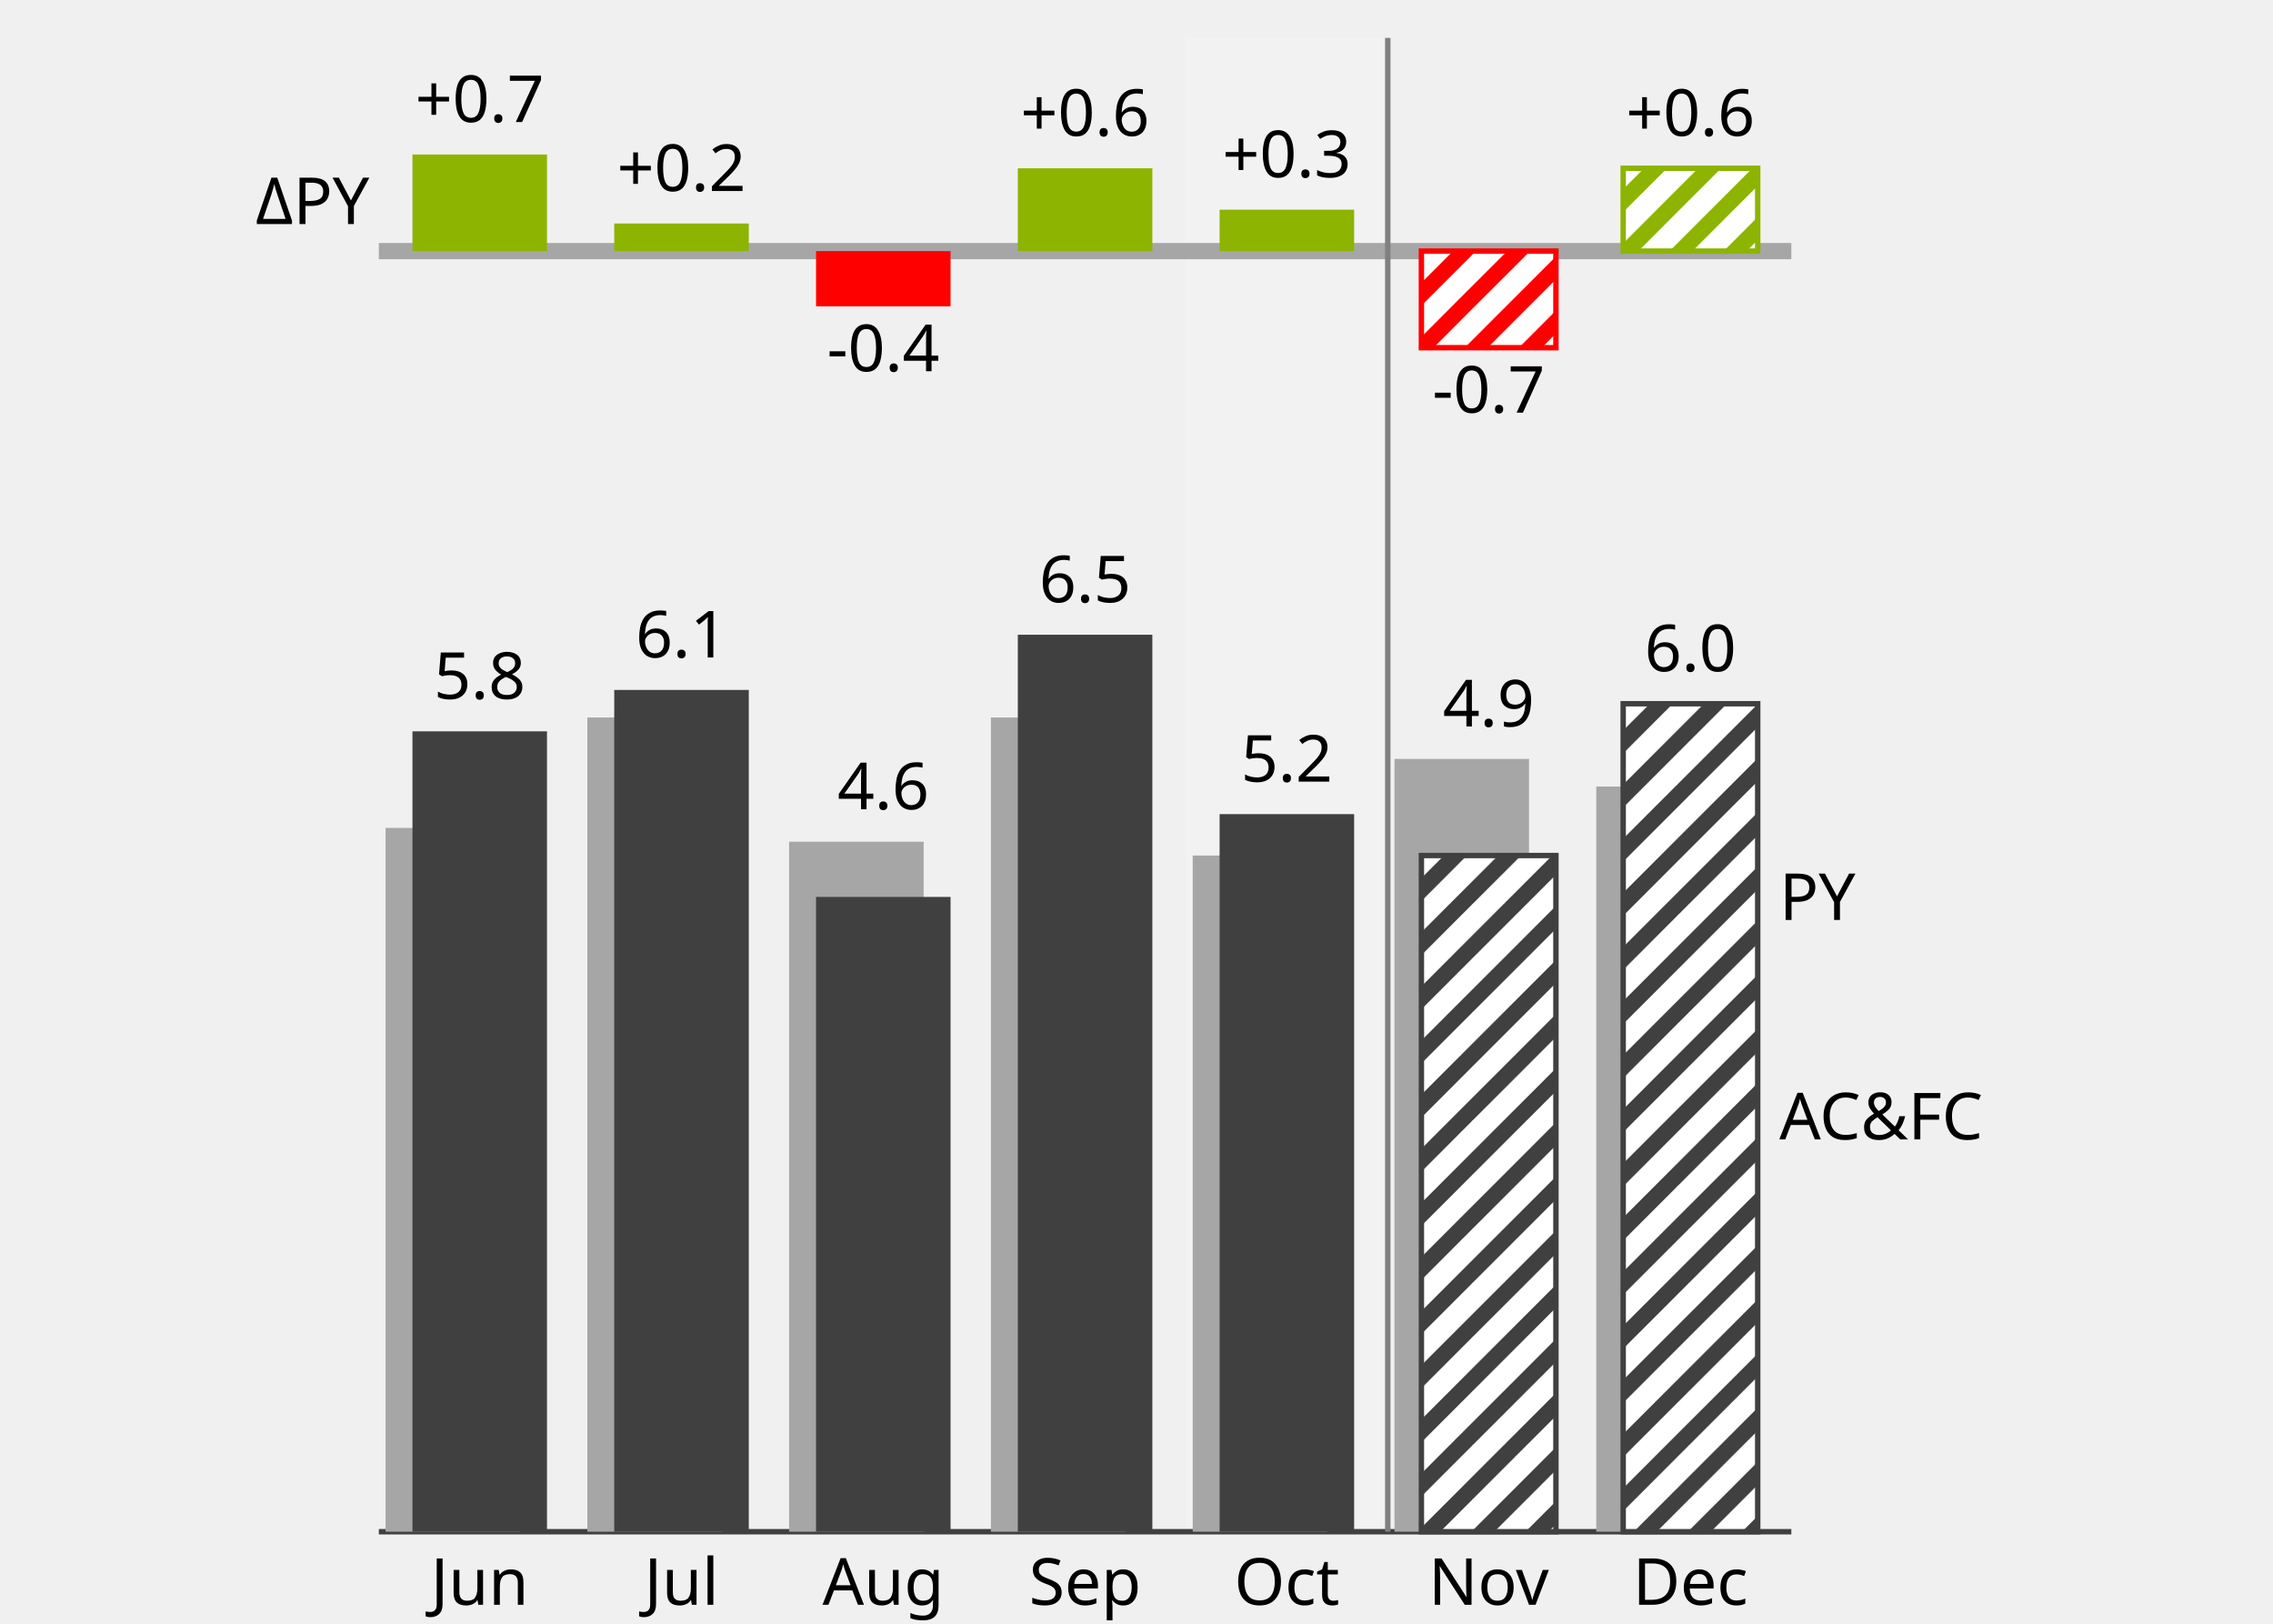
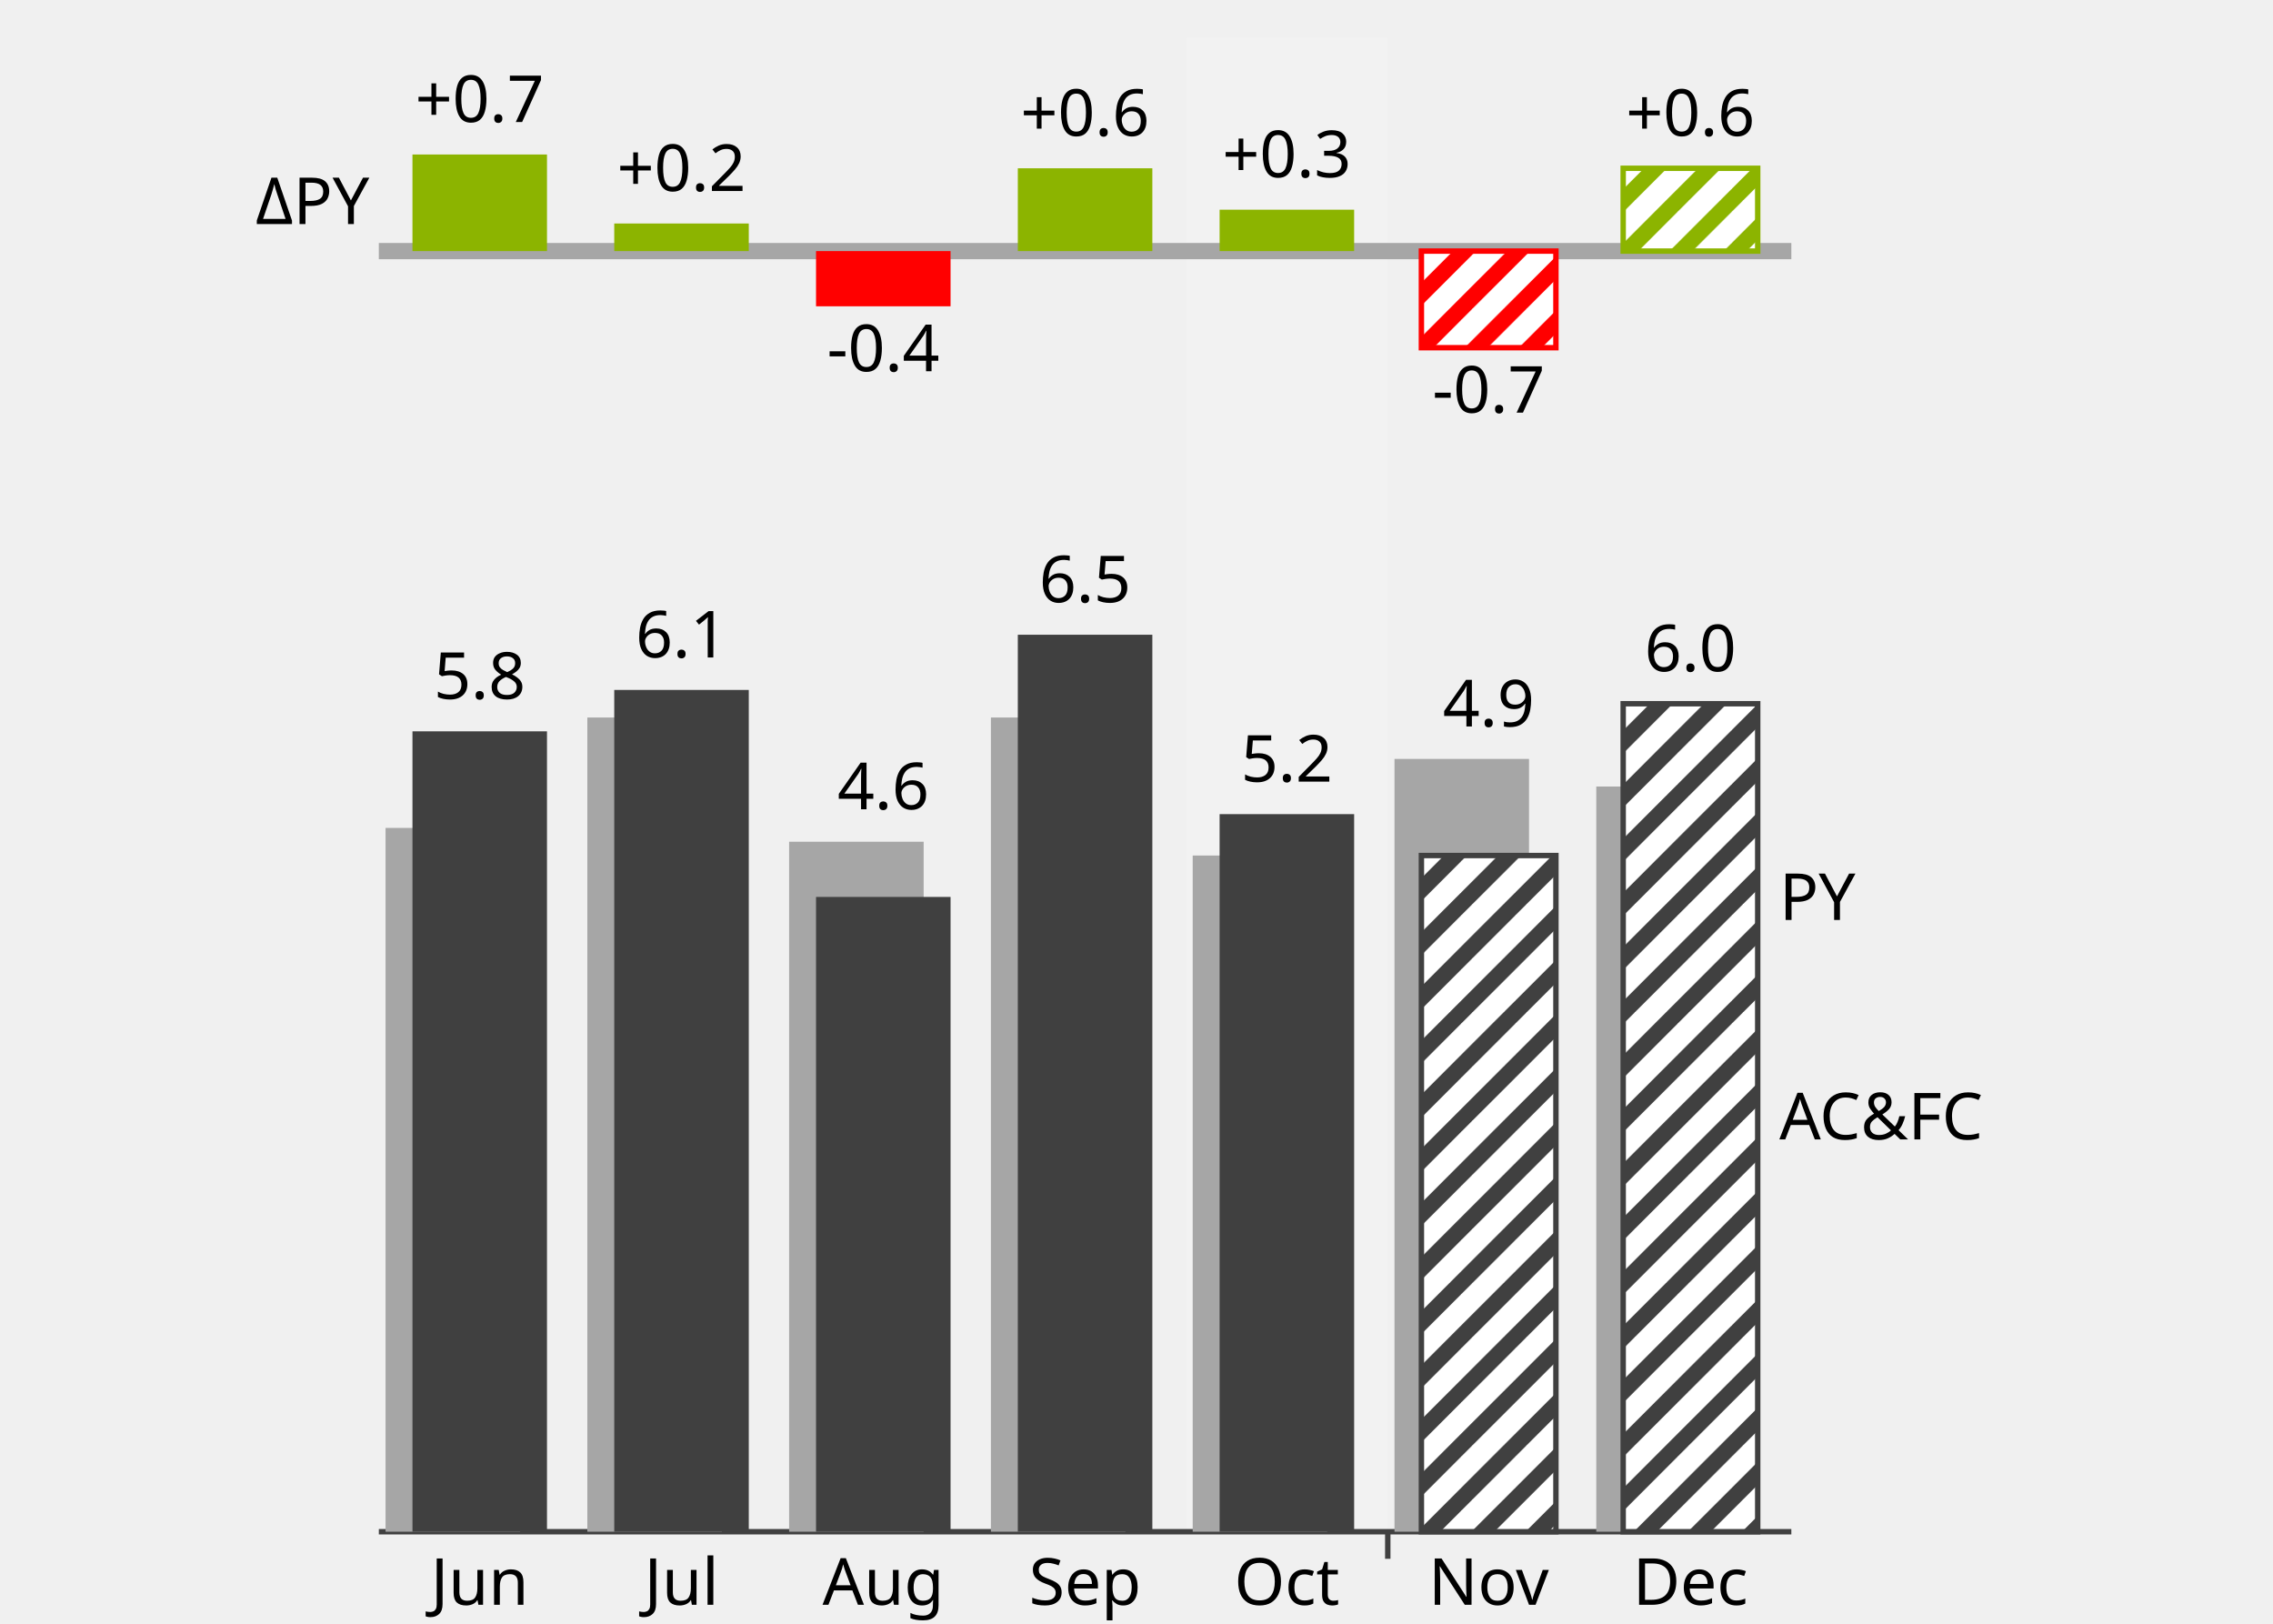
<svg xmlns="http://www.w3.org/2000/svg" version="1.1" class="marks" width="420" height="300" viewBox="0 0 420 300">
  <defs>
    <pattern id="pp-diagonal-stripe-3-404040-FFFFFF" patternUnits="userSpaceOnUse" width="10" height="10">
      <rect width="10" height="10" fill="#FFFFFF" />
      <path d="M-1,1 l2,-2 M0,10 l10,-10 M9,11 l2,-2" stroke="#404040" stroke-width="3" />
    </pattern>
    <pattern id="pp-diagonal-stripe-3-FF0000-FFFFFF" patternUnits="userSpaceOnUse" width="10" height="10">
      <rect width="10" height="10" fill="#FFFFFF" />
      <path d="M-1,1 l2,-2 M0,10 l10,-10 M9,11 l2,-2" stroke="#FF0000" stroke-width="3" />
    </pattern>
    <pattern id="pp-diagonal-stripe-3-8CB400-FFFFFF" patternUnits="userSpaceOnUse" width="10" height="10">
      <rect width="10" height="10" fill="#FFFFFF" />
      <path d="M-1,1 l2,-2 M0,10 l10,-10 M9,11 l2,-2" stroke="#8CB400" stroke-width="3" />
    </pattern>
  </defs>
  <g fill="none" stroke-miterlimit="4" transform="translate(70,7)">
    <g class="mark-group role-frame root" role="graphics-object" aria-roledescription="group mark container">
      <g transform="translate(0,0)">
        <path class="background" aria-hidden="true" d="M0,0h261v276h-261Z" />
        <g>
          <g class="mark-group role-axis" role="graphics-symbol" aria-roledescription="axis" aria-label="X-axis for a discrete scale with 7 values: Jun, Jul, Aug, Sep, Oct, Nov, Dec">
            <g transform="translate(0.5,276.5)">
              <path class="background" aria-hidden="true" d="M0,0h0v0h0Z" pointer-events="none" />
              <g>
                <g class="mark-text role-axis-label" pointer-events="none">
                  <text text-anchor="middle" transform="translate(18.14286,13)" font-family="Segoe UI" font-size="12px" fill="#000000" opacity="1">Jun</text>
                  <text text-anchor="middle" transform="translate(55.42857,13)" font-family="Segoe UI" font-size="12px" fill="#000000" opacity="1">Jul</text>
                  <text text-anchor="middle" transform="translate(92.71429,13)" font-family="Segoe UI" font-size="12px" fill="#000000" opacity="1">Aug</text>
                  <text text-anchor="middle" transform="translate(130,13)" font-family="Segoe UI" font-size="12px" fill="#000000" opacity="1">Sep</text>
                  <text text-anchor="middle" transform="translate(167.2857,13)" font-family="Segoe UI" font-size="12px" fill="#000000" opacity="1">Oct</text>
                  <text text-anchor="middle" transform="translate(204.5714,13)" font-family="Segoe UI" font-size="12px" fill="#000000" opacity="1">Nov</text>
                  <text text-anchor="middle" transform="translate(241.8571,13)" font-family="Segoe UI" font-size="12px" fill="#000000" opacity="1">Dec</text>
                </g>
              </g>
              <path class="foreground" aria-hidden="true" d="" pointer-events="none" display="none" />
            </g>
          </g>
          <g class="mark-symbol role-mark layer_0_marks" role="graphics-object" aria-roledescription="symbol mark container">
            <path aria-label="Period: Jun" role="graphics-symbol" aria-roledescription="point" transform="translate(18.64286,0)" d="M2.739,0A2.739,2.739,0,1,1,-2.739,0A2.739,2.739,0,1,1,2.739,0" stroke="#4c78a8" stroke-width="2" opacity="0" />
            <path aria-label="Period: Jul" role="graphics-symbol" aria-roledescription="point" transform="translate(55.92857,0)" d="M2.739,0A2.739,2.739,0,1,1,-2.739,0A2.739,2.739,0,1,1,2.739,0" stroke="#4c78a8" stroke-width="2" opacity="0" />
            <path aria-label="Period: Aug" role="graphics-symbol" aria-roledescription="point" transform="translate(93.21429,0)" d="M2.739,0A2.739,2.739,0,1,1,-2.739,0A2.739,2.739,0,1,1,2.739,0" stroke="#4c78a8" stroke-width="2" opacity="0" />
            <path aria-label="Period: Sep" role="graphics-symbol" aria-roledescription="point" transform="translate(130.5,0)" d="M2.739,0A2.739,2.739,0,1,1,-2.739,0A2.739,2.739,0,1,1,2.739,0" stroke="#4c78a8" stroke-width="2" opacity="0" />
            <path aria-label="Period: Oct" role="graphics-symbol" aria-roledescription="point" transform="translate(167.7857,0)" d="M2.739,0A2.739,2.739,0,1,1,-2.739,0A2.739,2.739,0,1,1,2.739,0" stroke="#4c78a8" stroke-width="2" opacity="0" />
            <path aria-label="Period: Nov" role="graphics-symbol" aria-roledescription="point" transform="translate(205.0714,0)" d="M2.739,0A2.739,2.739,0,1,1,-2.739,0A2.739,2.739,0,1,1,2.739,0" stroke="#4c78a8" stroke-width="2" opacity="0" />
            <path aria-label="Period: Dec" role="graphics-symbol" aria-roledescription="point" transform="translate(242.3571,0)" d="M2.739,0A2.739,2.739,0,1,1,-2.739,0A2.739,2.739,0,1,1,2.739,0" stroke="#4c78a8" stroke-width="2" opacity="0" />
          </g>
          <g class="mark-rule role-mark layer_1_marks" role="graphics-symbol" aria-roledescription="rule mark container" />
          <g class="mark-rect role-mark layer_2_marks" role="graphics-object" aria-roledescription="rect mark container">
            <path aria-label="Period: Jun" role="graphics-symbol" aria-roledescription="bar" d="M1.7763568394002505e-14,0h37.286v276h-37.286Z" opacity="1" />
            <path aria-label="Period: Jul" role="graphics-symbol" aria-roledescription="bar" d="M37.286,0h37.286v276h-37.286Z" opacity="1" />
            <path aria-label="Period: Aug" role="graphics-symbol" aria-roledescription="bar" d="M74.571,0h37.286v276h-37.286Z" opacity="1" />
            <path aria-label="Period: Sep" role="graphics-symbol" aria-roledescription="bar" d="M111.857,0h37.286v276h-37.286Z" opacity="1" />
            <path aria-label="Period: Oct" role="graphics-symbol" aria-roledescription="bar" d="M149.143,0h37.286v276h-37.286Z" fill="#F2F2F2" opacity="1" />
            <path aria-label="Period: Nov" role="graphics-symbol" aria-roledescription="bar" d="M186.429,0h37.286v276h-37.286Z" opacity="1" />
            <path aria-label="Period: Dec" role="graphics-symbol" aria-roledescription="bar" d="M223.714,0h37.286v276h-37.286Z" opacity="1" />
          </g>
          <g class="mark-rect role-mark layer_3_marks" role="graphics-symbol" aria-roledescription="rect mark container" />
          <g class="mark-rule role-mark layer_4_marks" role="graphics-symbol" aria-roledescription="rule mark container" />
          <g class="mark-rule role-mark layer_5_marks" role="graphics-symbol" aria-roledescription="rule mark container">
            <line transform="translate(0,276)" x2="261" y2="0" stroke="#404040" stroke-width="1" />
          </g>
          <g class="mark-rule role-mark layer_6_marks" role="graphics-symbol" aria-roledescription="rule mark container">
            <line transform="translate(0,39.39215)" x2="261" y2="0" stroke="#A6A6A6" stroke-width="3" />
          </g>
          <g class="mark-rule role-mark layer_7_marks" role="graphics-symbol" aria-roledescription="rule mark container" />
          <g class="mark-rule role-mark layer_8_marks" role="graphics-symbol" aria-roledescription="rule mark container" />
          <g class="mark-rule role-mark layer_9_marks" role="graphics-object" aria-roledescription="rule mark container">
-             <line aria-label="Period: Nov" role="graphics-symbol" aria-roledescription="rule mark" transform="translate(186.4286,0)" x2="0" y2="276" stroke="#808080" stroke-width="1" />
+             <line aria-label="Period: Nov" role="graphics-symbol" aria-roledescription="rule mark" transform="translate(186.4286,276)" x2="0" y2="5" stroke="#404040" stroke-width="1" />
          </g>
          <g class="mark-rect role-mark layer_10_marks" role="graphics-object" aria-roledescription="rect mark container">
            <path aria-label="Period: Jun" role="graphics-symbol" aria-roledescription="bar" d="M1.242,145.968h24.858v130.032h-24.858Z" fill="#A6A6A6" stroke-width="1" />
            <path aria-label="Period: Jul" role="graphics-symbol" aria-roledescription="bar" d="M38.528,125.57h24.858v150.43h-24.858Z" fill="#A6A6A6" stroke-width="1" />
            <path aria-label="Period: Aug" role="graphics-symbol" aria-roledescription="bar" d="M75.813,148.517h24.858v127.483h-24.858Z" fill="#A6A6A6" stroke-width="1" />
            <path aria-label="Period: Sep" role="graphics-symbol" aria-roledescription="bar" d="M113.099,125.57h24.858v150.43h-24.858Z" fill="#A6A6A6" stroke-width="1" />
            <path aria-label="Period: Oct" role="graphics-symbol" aria-roledescription="bar" d="M150.385,151.067h24.858v124.933h-24.858Z" fill="#A6A6A6" stroke-width="1" />
            <path aria-label="Period: Nov" role="graphics-symbol" aria-roledescription="bar" d="M187.671,133.219h24.858v142.781h-24.858Z" fill="#A6A6A6" stroke-width="1" />
            <path aria-label="Period: Dec" role="graphics-symbol" aria-roledescription="bar" d="M224.956,138.319h24.858v137.681h-24.858Z" fill="#A6A6A6" stroke-width="1" />
          </g>
          <g class="mark-rect role-mark layer_11_marks" role="graphics-object" aria-roledescription="rect mark container">
            <path aria-label="Period: Nov" role="graphics-symbol" aria-roledescription="bar" d="M192.642,151.067h24.858v124.933h-24.858Z" fill="#FFFFFF" />
            <path aria-label="Period: Dec" role="graphics-symbol" aria-roledescription="bar" d="M229.928,123.021h24.858v152.979h-24.858Z" fill="#FFFFFF" />
          </g>
          <g class="mark-rect role-mark layer_12_marks" role="graphics-object" aria-roledescription="rect mark container">
            <path aria-label="Period: Jun; AC&amp;FC: 5.8; Δ: +0.7" role="graphics-symbol" aria-roledescription="bar" d="M6.214,128.12h24.858v147.88h-24.858Z" fill="#404040" stroke-width="1" opacity="1" />
            <path aria-label="Period: Jul; AC&amp;FC: 6.1; Δ: +0.2" role="graphics-symbol" aria-roledescription="bar" d="M43.499,120.471h24.858v155.529h-24.858Z" fill="#404040" stroke-width="1" opacity="1" />
            <path aria-label="Period: Aug; AC&amp;FC: 4.6; Δ: -0.4" role="graphics-symbol" aria-roledescription="bar" d="M80.785,158.716h24.858v117.284h-24.858Z" fill="#404040" stroke-width="1" opacity="1" />
            <path aria-label="Period: Sep; AC&amp;FC: 6.5; Δ: +0.6" role="graphics-symbol" aria-roledescription="bar" d="M118.071,110.273h24.858v165.727h-24.858Z" fill="#404040" stroke-width="1" opacity="1" />
            <path aria-label="Period: Oct; AC&amp;FC: 5.2; Δ: +0.3" role="graphics-symbol" aria-roledescription="bar" d="M155.357,143.418h24.858v132.582h-24.858Z" fill="#404040" stroke-width="1" opacity="1" />
            <path aria-label="Period: Nov; AC&amp;FC: 4.9; Δ: -0.7" role="graphics-symbol" aria-roledescription="bar" d="M192.642,151.067h24.858v124.933h-24.858Z" fill="url(#pp-diagonal-stripe-3-404040-FFFFFF)" stroke="#404040" stroke-width="1" opacity="1" />
            <path aria-label="Period: Dec; AC&amp;FC: 6.0; Δ: +0.6" role="graphics-symbol" aria-roledescription="bar" d="M229.928,123.021h24.858v152.979h-24.858Z" fill="url(#pp-diagonal-stripe-3-404040-FFFFFF)" stroke="#404040" stroke-width="1" opacity="1" />
          </g>
          <g class="mark-symbol role-mark layer_13_marks" role="graphics-symbol" aria-roledescription="symbol mark container" />
          <g class="mark-text role-mark layer_14_marks" role="graphics-object" aria-roledescription="text mark container">
            <text aria-label="Period: Jun" role="graphics-symbol" aria-roledescription="text mark" text-anchor="middle" transform="translate(18.64286,122.1201)" font-family="Segoe UI" font-size="12px" fill="#000000">5.8</text>
            <text aria-label="Period: Jul" role="graphics-symbol" aria-roledescription="text mark" text-anchor="middle" transform="translate(55.92857,114.4711)" font-family="Segoe UI" font-size="12px" fill="#000000">6.1</text>
            <text aria-label="Period: Aug" role="graphics-symbol" aria-roledescription="text mark" text-anchor="middle" transform="translate(93.21429,142.5173)" font-family="Segoe UI" font-size="12px" fill="#000000">4.6</text>
            <text aria-label="Period: Sep" role="graphics-symbol" aria-roledescription="text mark" text-anchor="middle" transform="translate(130.5,104.2725)" font-family="Segoe UI" font-size="12px" fill="#000000">6.5</text>
            <text aria-label="Period: Oct" role="graphics-symbol" aria-roledescription="text mark" text-anchor="middle" transform="translate(167.7857,137.418)" font-family="Segoe UI" font-size="12px" fill="#000000">5.2</text>
            <text aria-label="Period: Nov" role="graphics-symbol" aria-roledescription="text mark" text-anchor="middle" transform="translate(205.0714,127.2194)" font-family="Segoe UI" font-size="12px" fill="#000000">4.9</text>
            <text aria-label="Period: Dec" role="graphics-symbol" aria-roledescription="text mark" text-anchor="middle" transform="translate(242.3571,117.0208)" font-family="Segoe UI" font-size="12px" fill="#000000">6.0</text>
          </g>
          <g class="mark-symbol role-mark layer_15_marks" role="graphics-symbol" aria-roledescription="symbol mark container" />
          <g class="mark-text role-mark layer_16_marks" role="graphics-object" aria-roledescription="text mark container" />
          <g class="mark-rect role-mark layer_17_marks" role="graphics-object" aria-roledescription="rect mark container">
            <path aria-label="Period: Jun" role="graphics-symbol" aria-roledescription="bar" d="M6.214,21.545h24.858v17.848h-24.858Z" fill="#8CB400" stroke-width="1" opacity="1" />
            <path aria-label="Period: Jul" role="graphics-symbol" aria-roledescription="bar" d="M43.499,34.293h24.858v5.099h-24.858Z" fill="#8CB400" stroke-width="1" opacity="1" />
            <path aria-label="Period: Aug" role="graphics-symbol" aria-roledescription="bar" d="M80.785,39.392h24.858v10.199h-24.858Z" fill="#FF0000" stroke-width="1" opacity="1" />
            <path aria-label="Period: Sep" role="graphics-symbol" aria-roledescription="bar" d="M118.071,24.094h24.858v15.298h-24.858Z" fill="#8CB400" stroke-width="1" opacity="1" />
            <path aria-label="Period: Oct" role="graphics-symbol" aria-roledescription="bar" d="M155.357,31.743h24.858v7.649h-24.858Z" fill="#8CB400" stroke-width="1" opacity="1" />
            <path aria-label="Period: Nov" role="graphics-symbol" aria-roledescription="bar" d="M192.642,39.392h24.858v17.848h-24.858Z" fill="url(#pp-diagonal-stripe-3-FF0000-FFFFFF)" stroke="#FF0000" stroke-width="1" opacity="1" />
            <path aria-label="Period: Dec" role="graphics-symbol" aria-roledescription="bar" d="M229.928,24.094h24.858v15.298h-24.858Z" fill="url(#pp-diagonal-stripe-3-8CB400-FFFFFF)" stroke="#8CB400" stroke-width="1" opacity="1" />
          </g>
          <g class="mark-text role-mark layer_18_marks" role="graphics-object" aria-roledescription="text mark container">
            <text aria-label="Period: Jun" role="graphics-symbol" aria-roledescription="text mark" text-anchor="middle" transform="translate(18.64286,15.54457)" font-family="Segoe UI" font-size="12px" fill="#000000">+0.7</text>
            <text aria-label="Period: Jul" role="graphics-symbol" aria-roledescription="text mark" text-anchor="middle" transform="translate(55.92857,28.29284)" font-family="Segoe UI" font-size="12px" fill="#000000">+0.2</text>
            <text aria-label="Period: Aug" role="graphics-symbol" aria-roledescription="text mark" text-anchor="middle" transform="translate(93.21429,61.59076)" font-family="Segoe UI" font-size="12px" fill="#000000">-0.4</text>
            <text aria-label="Period: Sep" role="graphics-symbol" aria-roledescription="text mark" text-anchor="middle" transform="translate(130.5,18.09423)" font-family="Segoe UI" font-size="12px" fill="#000000">+0.6</text>
            <text aria-label="Period: Oct" role="graphics-symbol" aria-roledescription="text mark" text-anchor="middle" transform="translate(167.7857,25.74319)" font-family="Segoe UI" font-size="12px" fill="#000000">+0.3</text>
            <text aria-label="Period: Nov" role="graphics-symbol" aria-roledescription="text mark" text-anchor="middle" transform="translate(205.0714,69.23972)" font-family="Segoe UI" font-size="12px" fill="#000000">-0.7</text>
            <text aria-label="Period: Dec" role="graphics-symbol" aria-roledescription="text mark" text-anchor="middle" transform="translate(242.3571,18.09423)" font-family="Segoe UI" font-size="12px" fill="#000000">+0.6</text>
          </g>
          <g class="mark-text role-mark layer_19_marks" role="graphics-object" aria-roledescription="text mark container">
            <text aria-label="Period: Jun" role="graphics-symbol" aria-roledescription="text mark" text-anchor="end" transform="translate(-1.758013,34.39215)" font-family="Segoe UI" font-size="12px" fill="#000000">ΔPY</text>
          </g>
          <g class="mark-text role-mark layer_20_marks" role="graphics-object" aria-roledescription="text mark container">
            <text aria-label="Period: Dec" role="graphics-symbol" aria-roledescription="text mark" text-anchor="start" transform="translate(258.7863,162.9709)" font-family="Segoe UI" font-size="12px" fill="#000000">PY</text>
            <text aria-label="Period: Dec" role="graphics-symbol" aria-roledescription="text mark" text-anchor="start" transform="translate(258.7863,203.5104)" font-family="Segoe UI" font-size="12px" fill="#000000">AC&amp;FC</text>
          </g>
          <g class="mark-text role-mark layer_21_marks" role="graphics-object" aria-roledescription="text mark container" />
          <g class="mark-rule role-mark layer_22_marks" role="graphics-symbol" aria-roledescription="rule mark container" />
          <g class="mark-rule role-mark layer_23_marks" role="graphics-symbol" aria-roledescription="rule mark container" />
          <g class="mark-rule role-mark layer_24_marks" role="graphics-symbol" aria-roledescription="rule mark container" />
          <g class="mark-rule role-mark layer_25_marks" role="graphics-symbol" aria-roledescription="rule mark container" />
          <g class="mark-symbol role-mark layer_26_marks" role="graphics-symbol" aria-roledescription="symbol mark container" />
          <g class="mark-symbol role-mark layer_27_marks" role="graphics-symbol" aria-roledescription="symbol mark container" />
          <g class="mark-symbol role-mark layer_28_marks" role="graphics-symbol" aria-roledescription="symbol mark container" />
          <g class="mark-symbol role-mark layer_29_marks" role="graphics-symbol" aria-roledescription="symbol mark container" />
          <g class="mark-text role-mark layer_30_marks" role="graphics-object" aria-roledescription="text mark container" />
          <g class="mark-text role-mark layer_31_marks" role="graphics-object" aria-roledescription="text mark container" />
        </g>
        <path class="foreground" aria-hidden="true" d="" display="none" />
      </g>
    </g>
  </g>
</svg>
